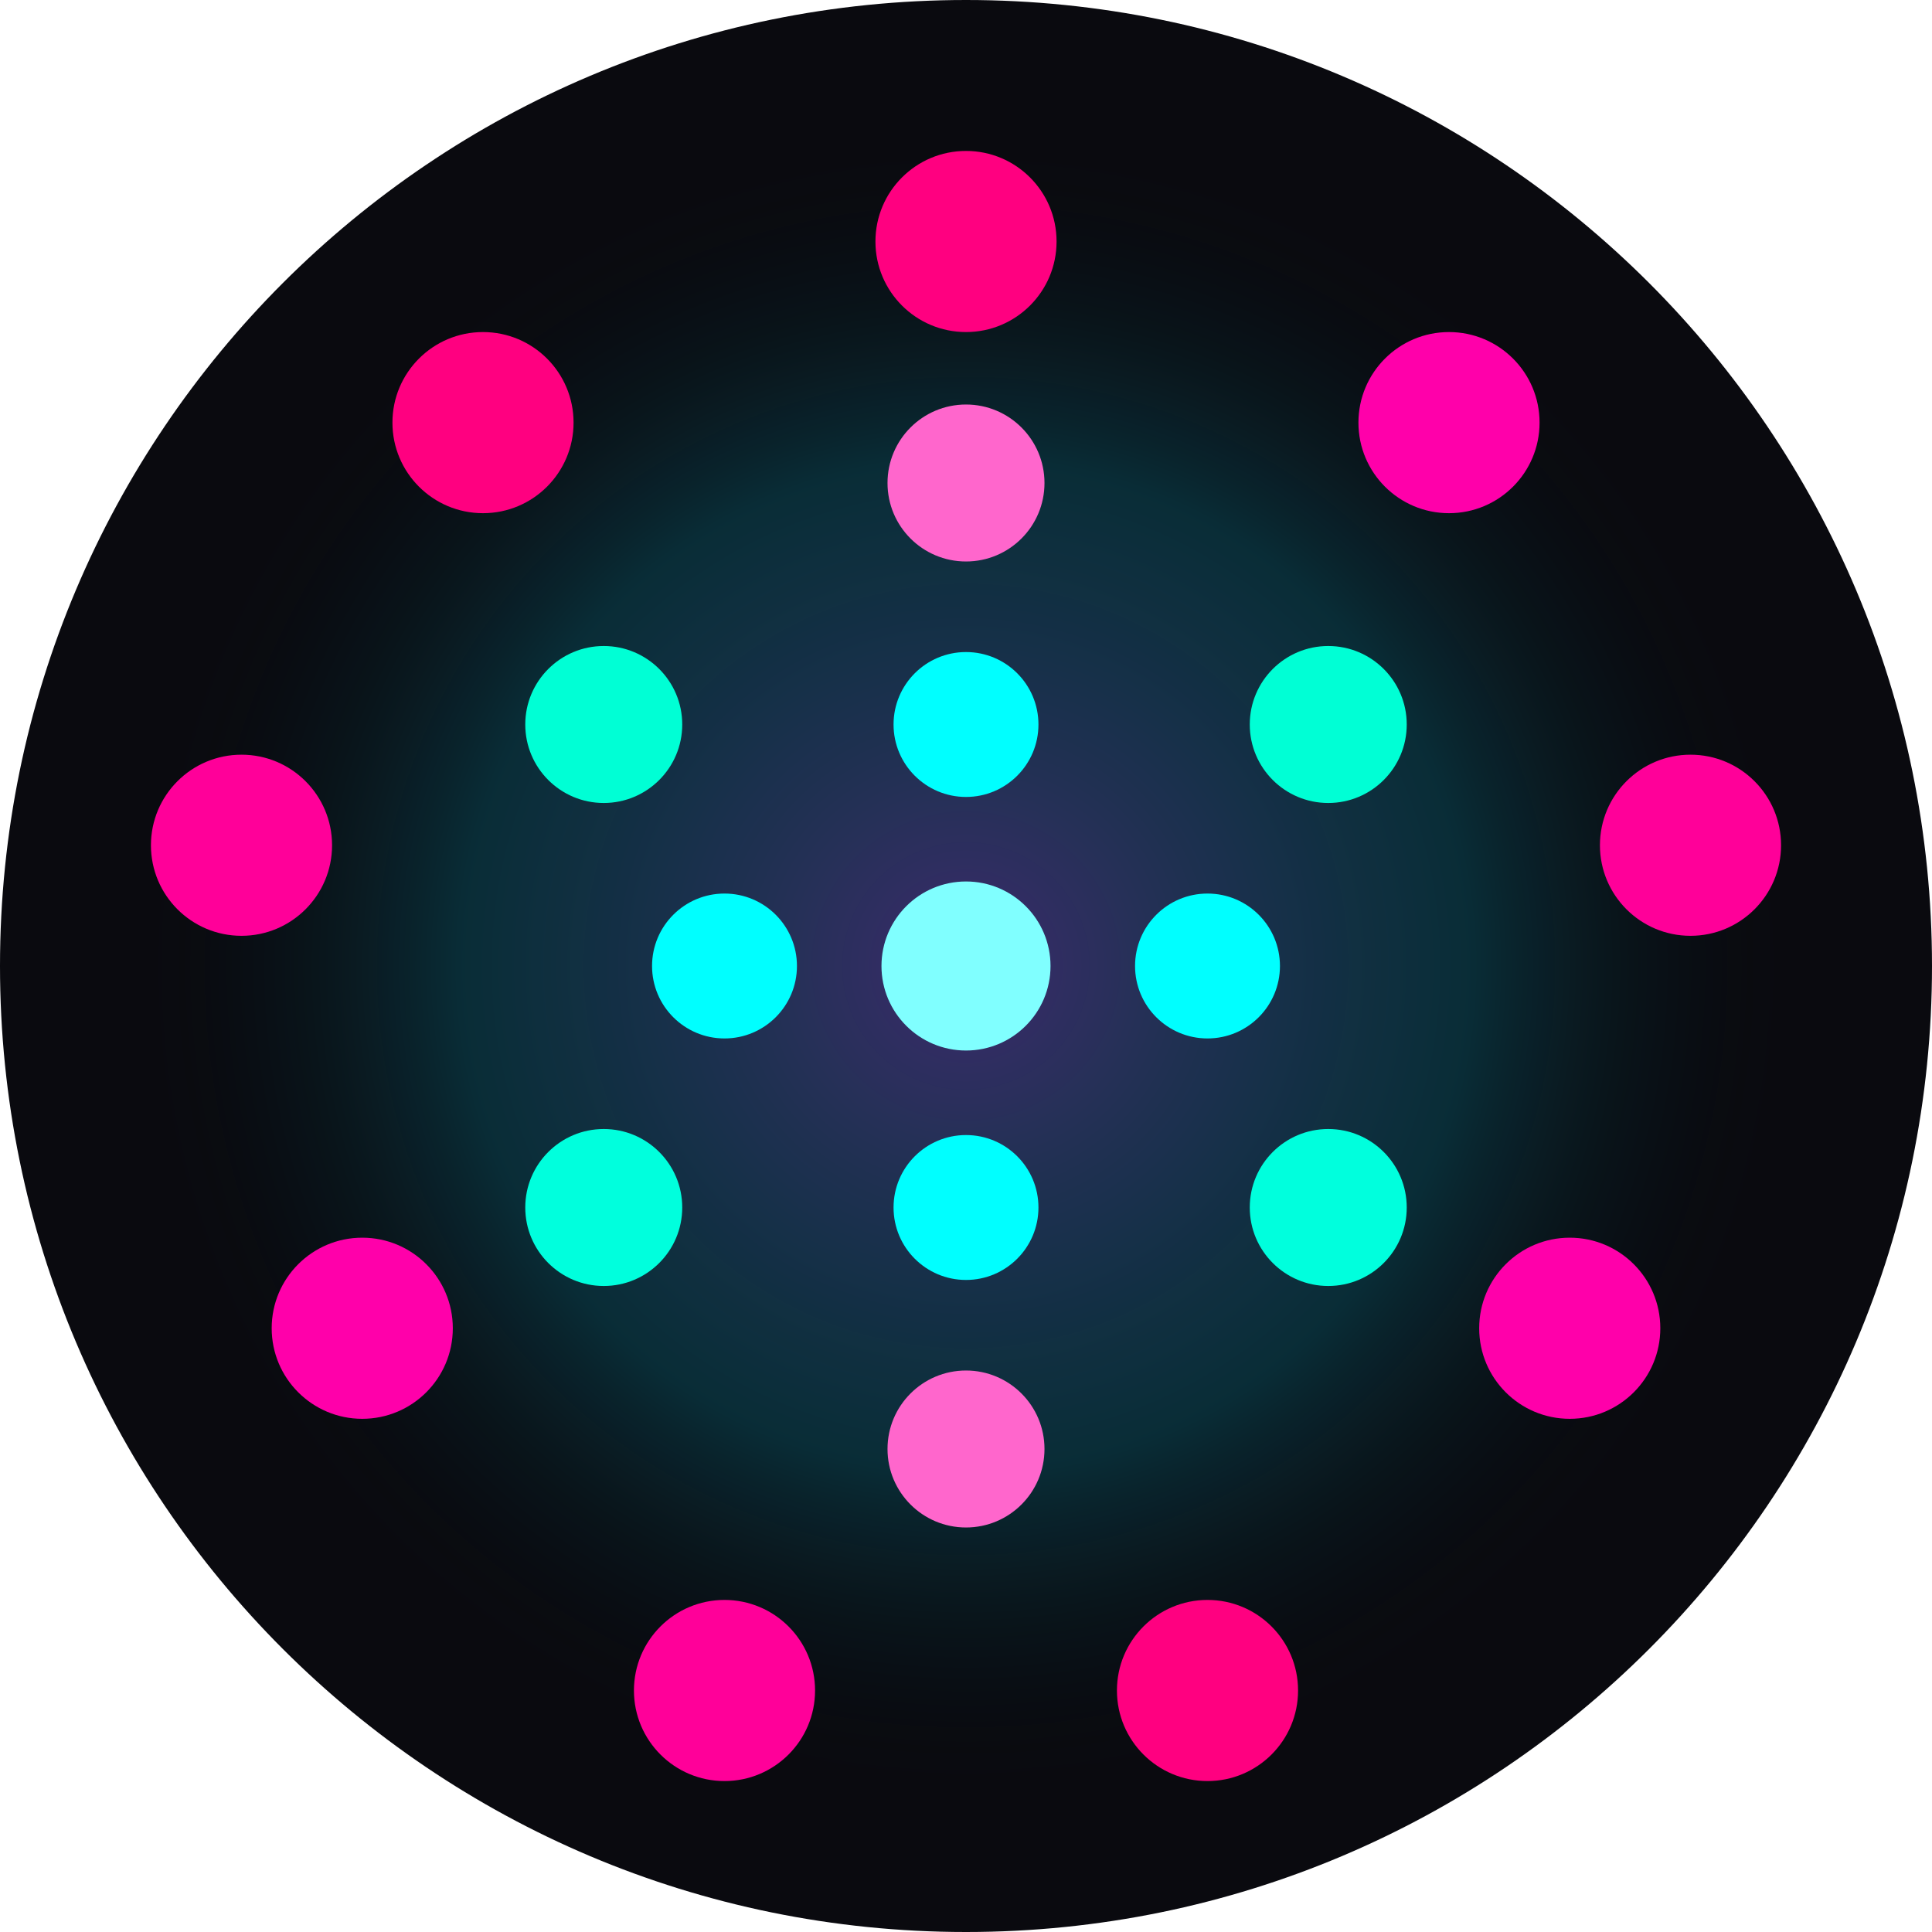
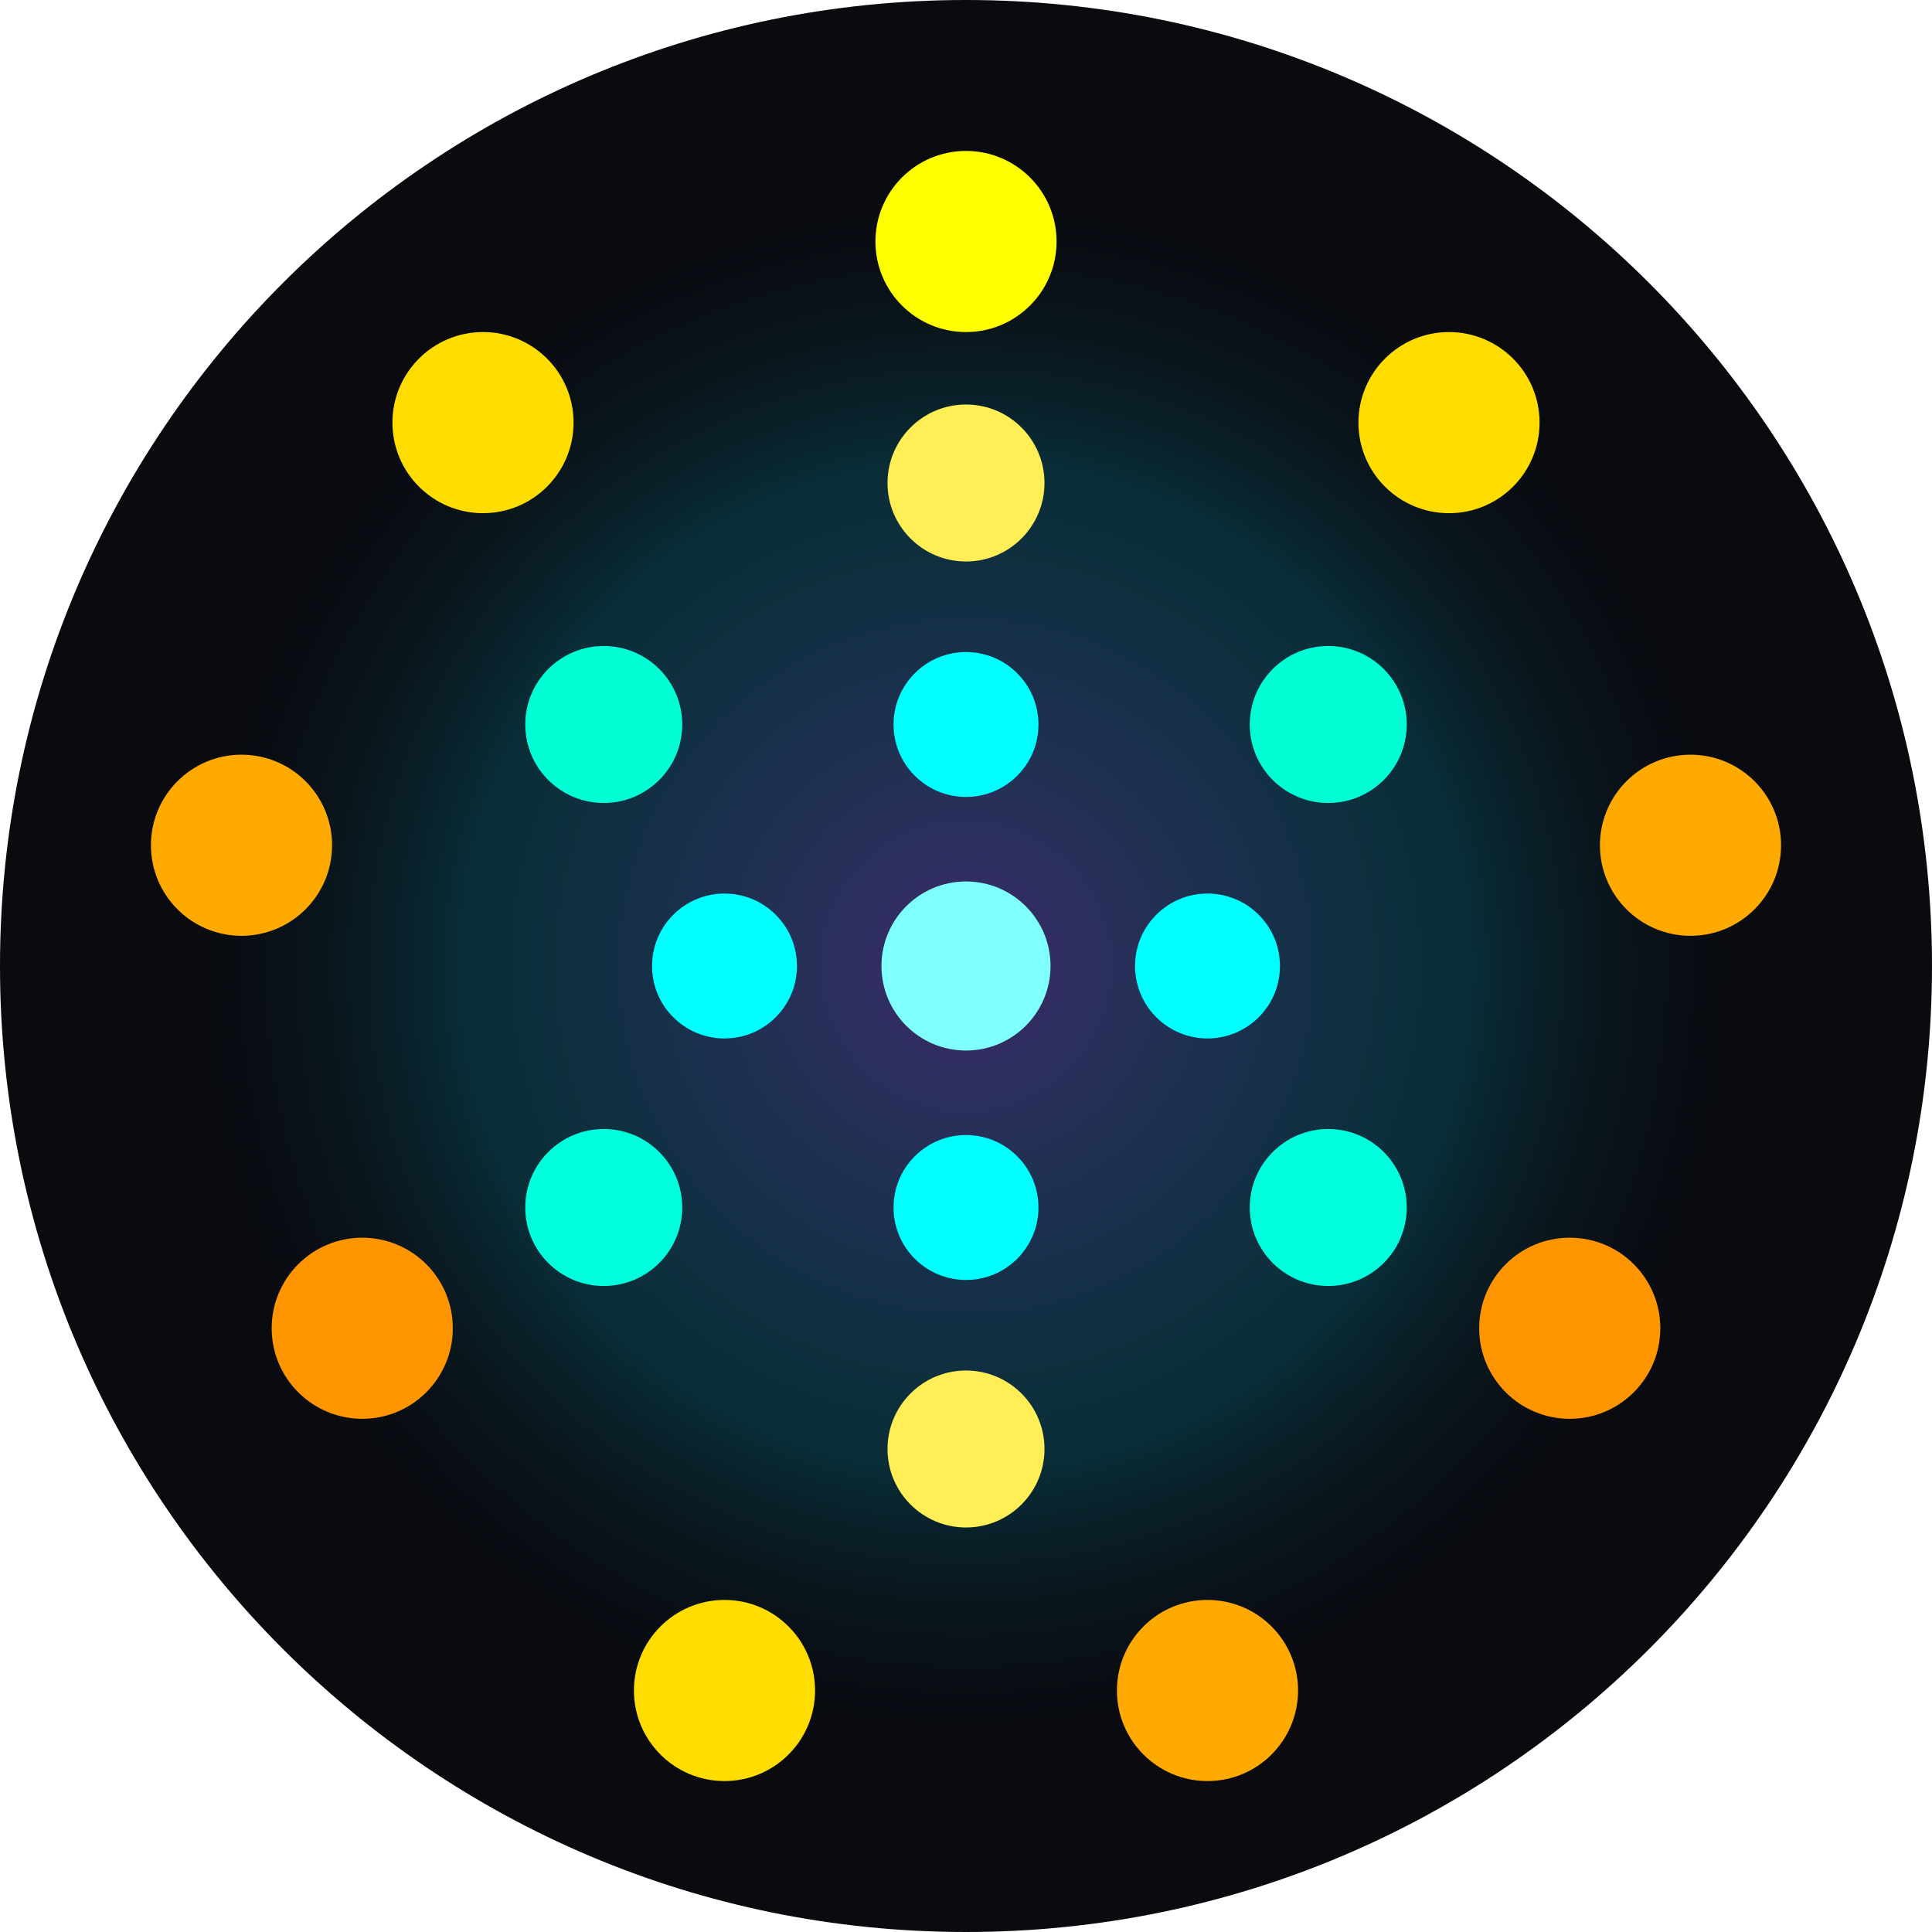
<svg xmlns="http://www.w3.org/2000/svg" viewBox="0 0 32 32">
  <defs>
    <radialGradient id="glow" cx="50%" cy="50%" r="50%">
      <stop offset="0%" stop-color="#8b5cf6" stop-opacity="0.4" />
      <stop offset="60%" stop-color="#06b6d4" stop-opacity="0.2" />
      <stop offset="100%" stop-color="transparent" />
    </radialGradient>
  </defs>
  <circle cx="16" cy="16" r="16" fill="#0a0a0f" />
  <circle cx="16" cy="16" r="14" fill="url(#glow)" />
-   <circle cx="16" cy="4" r="1.5" fill="#ff0080" />
-   <circle cx="24" cy="7" r="1.5" fill="#ff00aa" />
-   <circle cx="28" cy="14" r="1.5" fill="#ff0099" />
-   <circle cx="26" cy="22" r="1.5" fill="#ff00aa" />
-   <circle cx="20" cy="28" r="1.5" fill="#ff0080" />
-   <circle cx="12" cy="28" r="1.5" fill="#ff0099" />
-   <circle cx="6" cy="22" r="1.5" fill="#ff00aa" />
-   <circle cx="4" cy="14" r="1.5" fill="#ff0099" />
-   <circle cx="8" cy="7" r="1.5" fill="#ff0080" />
-   <circle cx="16" cy="8" r="1.3" fill="#ff66cc" />
+   <circle cx="16" cy="4" r="1.5" fill="#ffff00" />
+   <circle cx="24" cy="7" r="1.5" fill="#ffdd00" />
+   <circle cx="28" cy="14" r="1.5" fill="#ffaa00" />
+   <circle cx="26" cy="22" r="1.5" fill="#ff9500" />
+   <circle cx="20" cy="28" r="1.5" fill="#ffaa00" />
+   <circle cx="12" cy="28" r="1.5" fill="#ffdd00" />
+   <circle cx="6" cy="22" r="1.5" fill="#ff9500" />
+   <circle cx="4" cy="14" r="1.5" fill="#ffaa00" />
+   <circle cx="8" cy="7" r="1.5" fill="#ffdd00" />
+   <circle cx="16" cy="8" r="1.3" fill="#ffee55" />
  <circle cx="22" cy="12" r="1.3" fill="#00ffd5" />
  <circle cx="22" cy="20" r="1.3" fill="#00ffdd" />
-   <circle cx="16" cy="24" r="1.3" fill="#ff66cc" />
+   <circle cx="16" cy="24" r="1.3" fill="#ffee55" />
  <circle cx="10" cy="20" r="1.3" fill="#00ffdd" />
  <circle cx="10" cy="12" r="1.3" fill="#00ffd5" />
  <circle cx="16" cy="12" r="1.2" fill="#00ffff" />
  <circle cx="20" cy="16" r="1.2" fill="#00ffff" />
  <circle cx="16" cy="20" r="1.2" fill="#00ffff" />
  <circle cx="12" cy="16" r="1.2" fill="#00ffff" />
  <circle cx="16" cy="16" r="1.4" fill="#80ffff" />
</svg>
